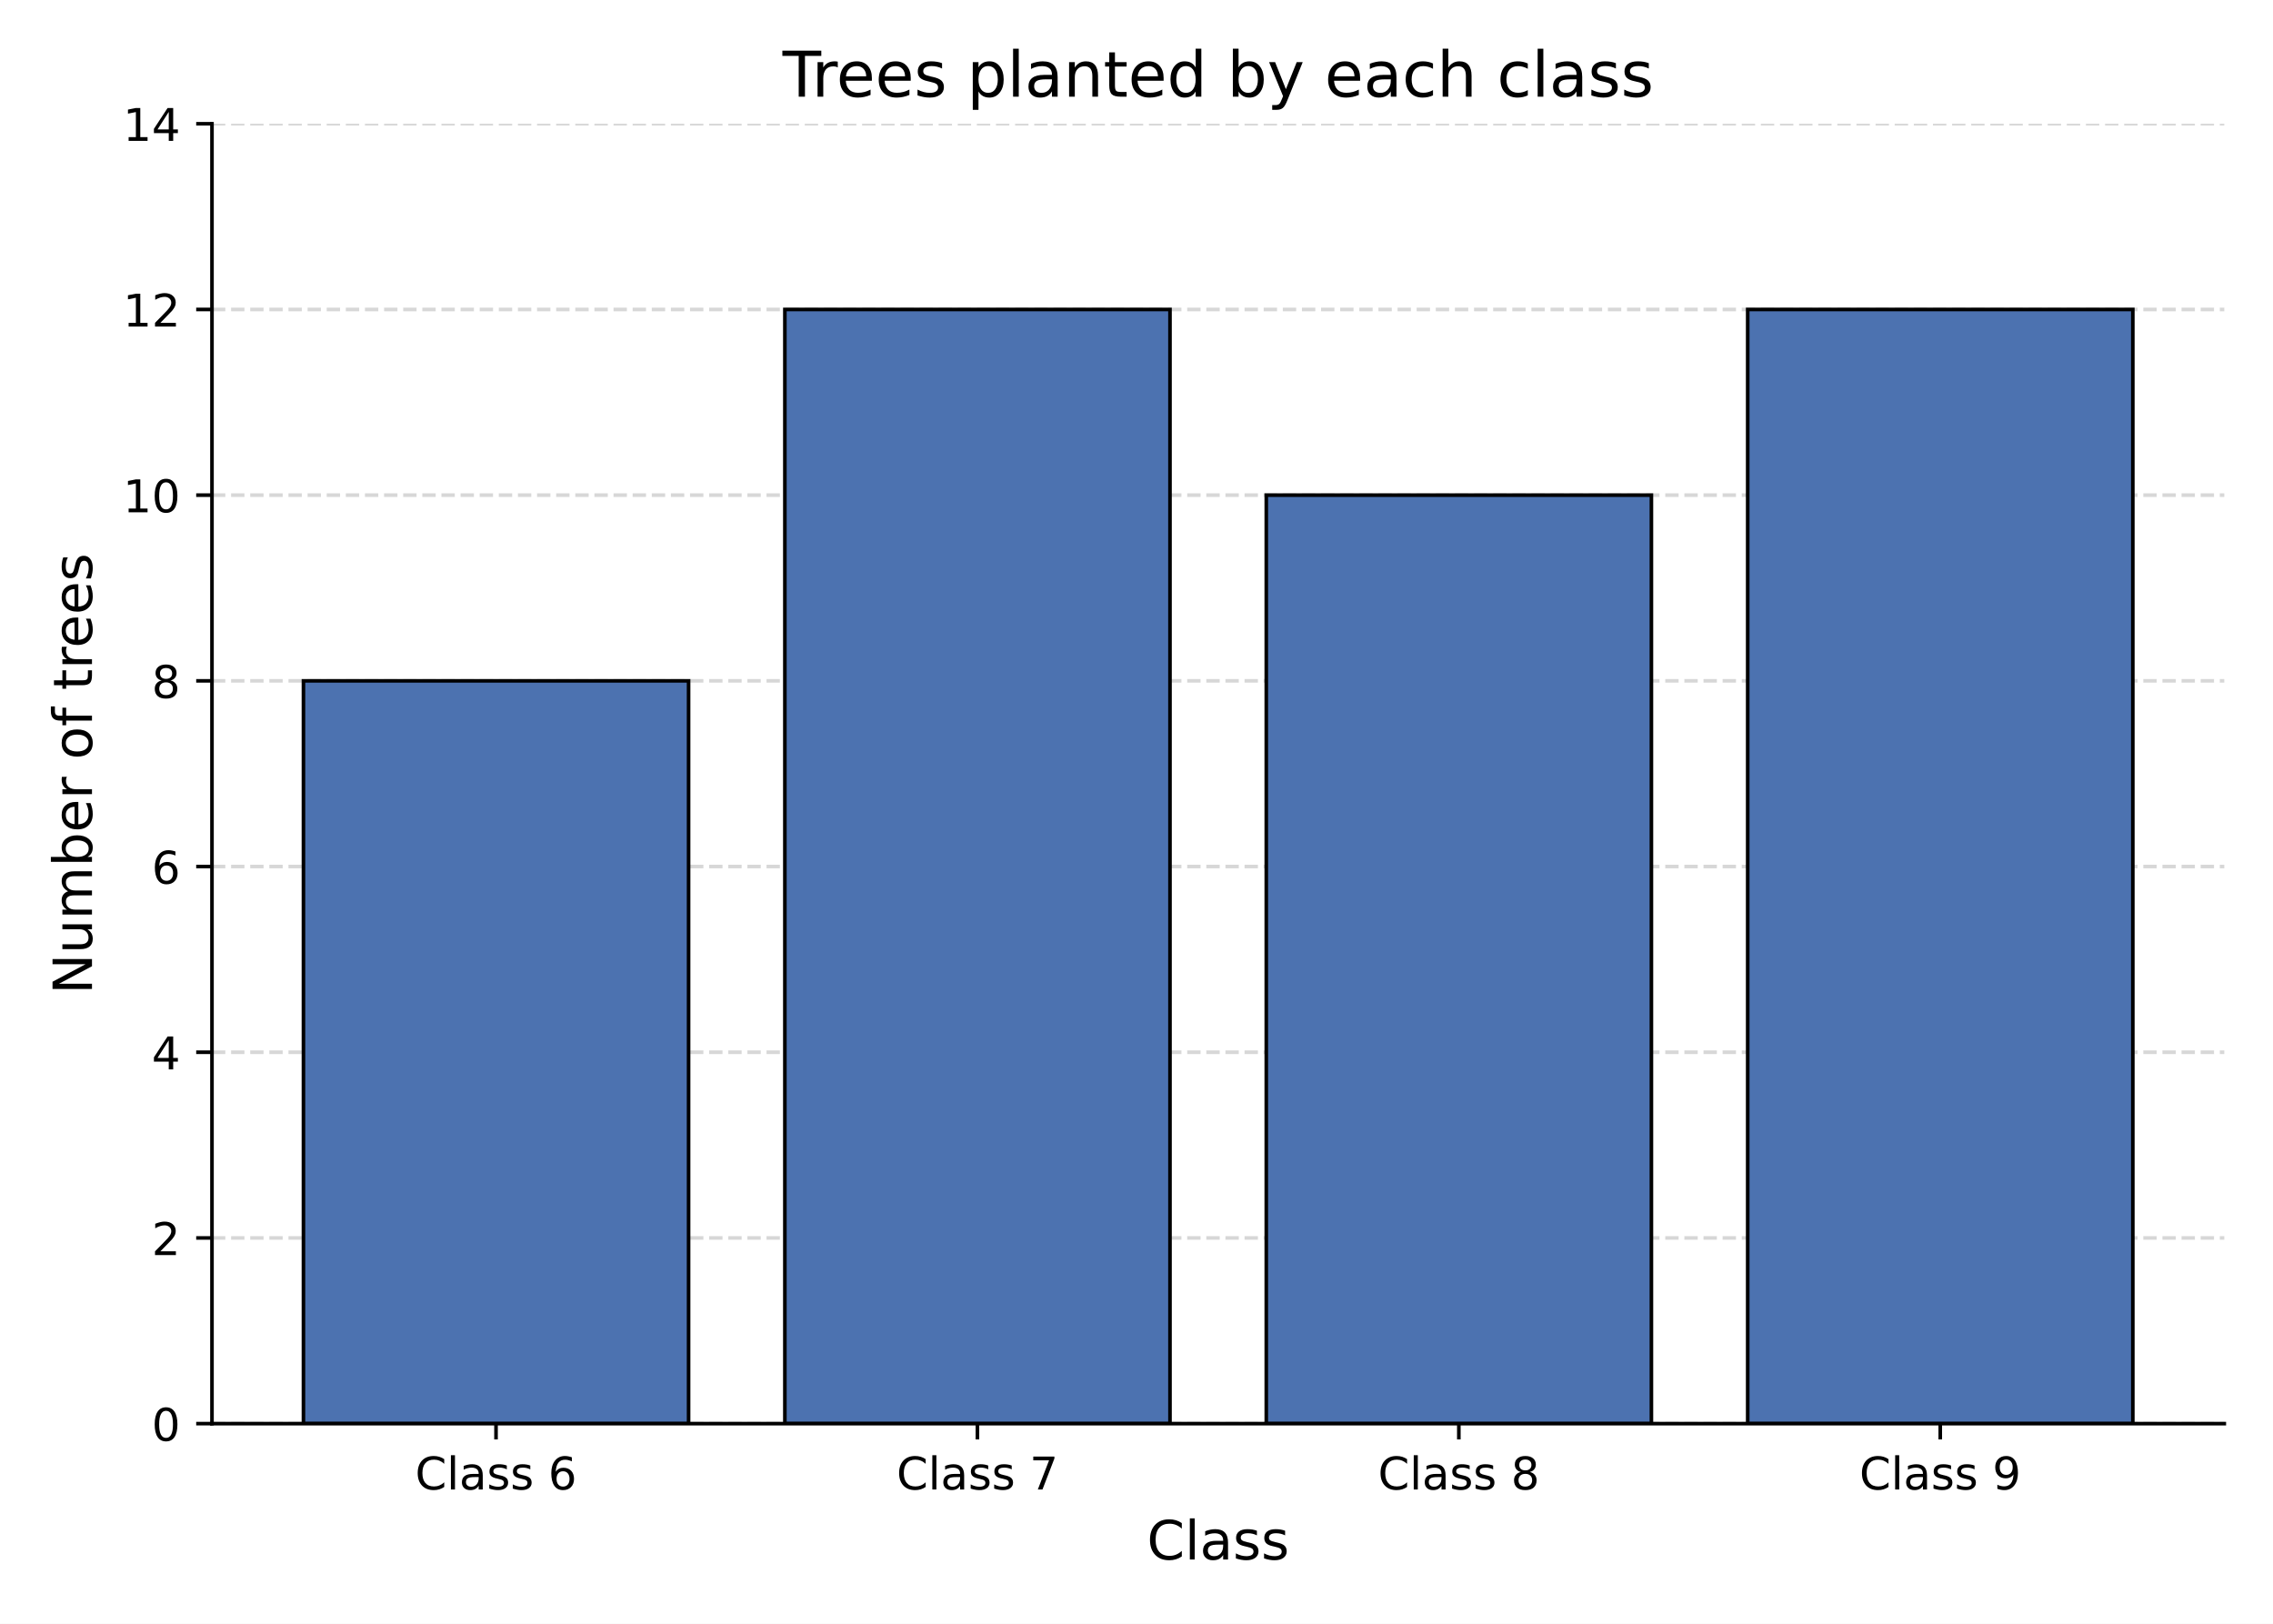
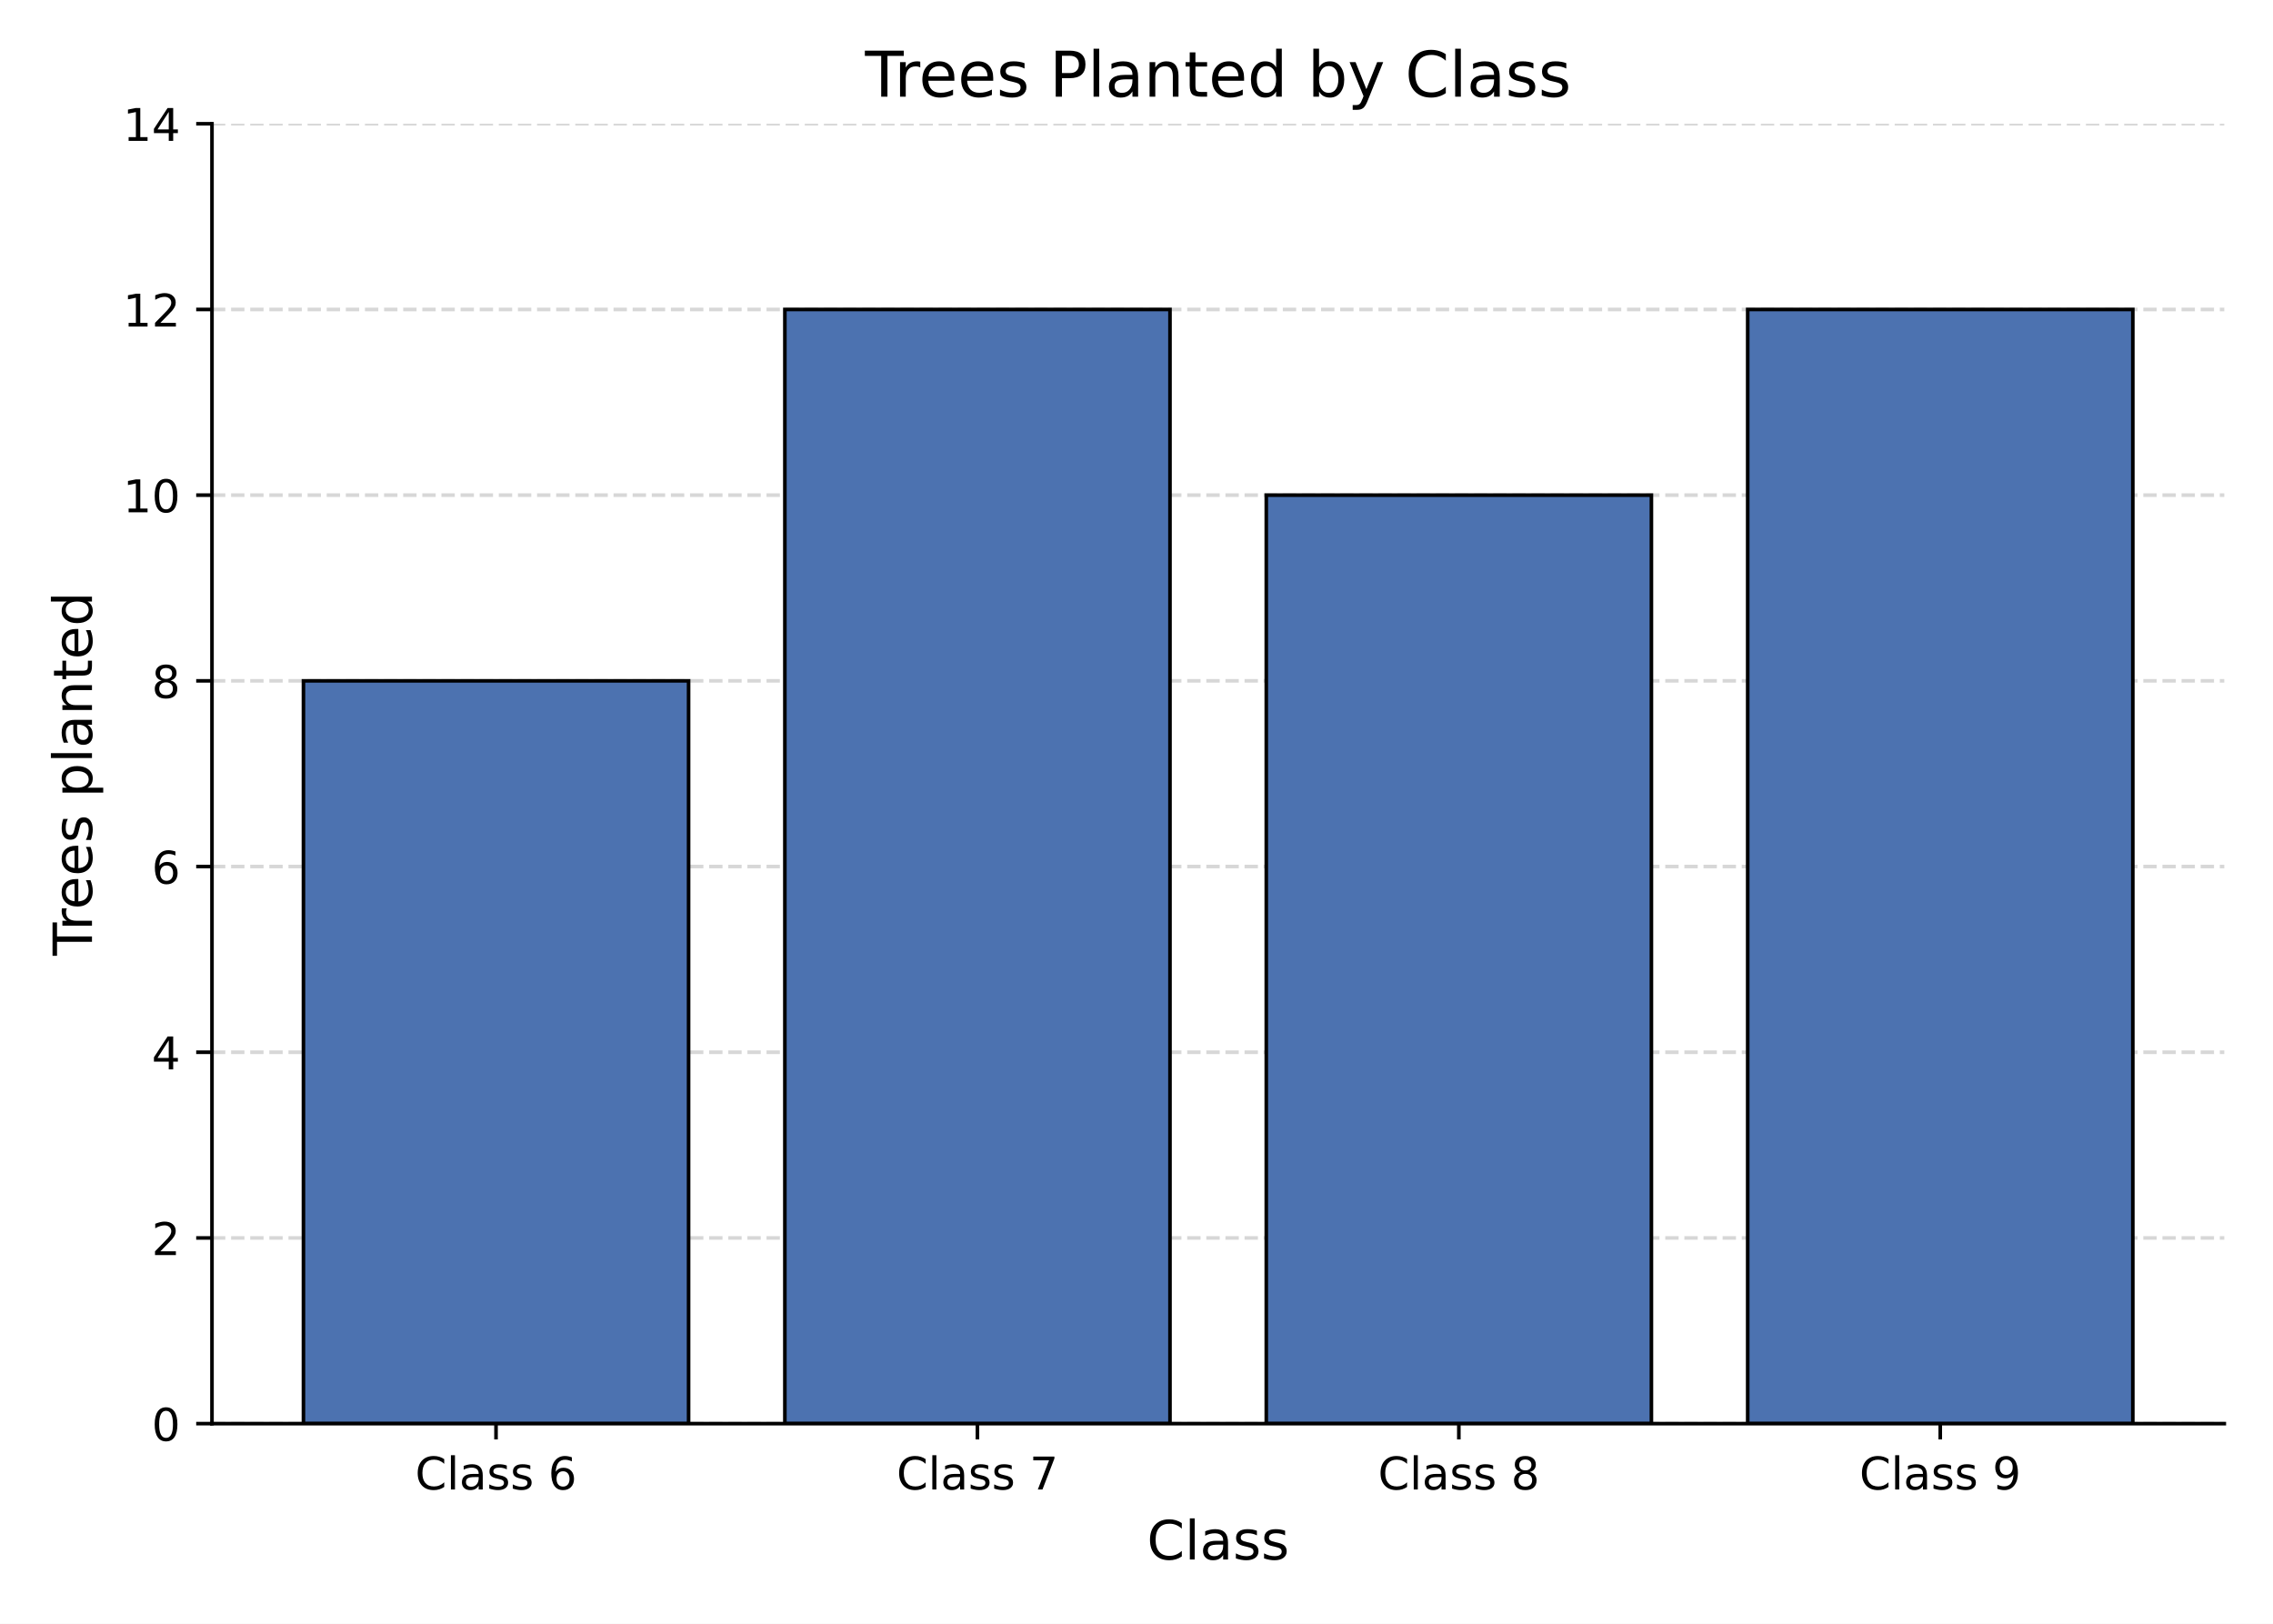
<svg xmlns="http://www.w3.org/2000/svg" xmlns:xlink="http://www.w3.org/1999/xlink" width="504pt" height="360pt" viewBox="0 0 504 360" version="1.1">
  <defs>
    <style type="text/css">*{stroke-linejoin: round; stroke-linecap: butt}</style>
  </defs>
  <g id="figure_1">
    <g id="patch_1">
      <path d="M 0 360  L 504 360  L 504 0  L 0 0  z " style="fill: #ffffff" />
    </g>
    <g id="axes_1">
      <g id="patch_2">
        <path d="M 47.003 315.635  L 493.2 315.635  L 493.2 27.437  L 47.003 27.437  z " style="fill: #ffffff" />
      </g>
      <g id="matplotlib.axis_1">
        <g id="xtick_1">
          <g id="line2d_1">
            <defs>
-               <path id="m5337c4bc76" d="M 0 0  L 0 3.5  " style="stroke: #000000; stroke-width: 0.8" />
+               <path id="md9a96166ef" d="M 0 0  L 0 3.5  " style="stroke: #000000; stroke-width: 0.8" />
            </defs>
            <g>
-               <use xlink:href="#m5337c4bc76" x="109.983" y="315.635" style="stroke: #000000; stroke-width: 0.8" />
+               <use xlink:href="#md9a96166ef" x="109.983" y="315.635" style="stroke: #000000; stroke-width: 0.8" />
            </g>
          </g>
          <g id="text_1">
            <g transform="translate(92.05858 330.2333) scale(0.1 -0.1)">
              <defs>
                <path id="DejaVuSans-26" d="M 4122 4306  L 4122 3641  Q 3803 3938 3442 4084  Q 3081 4231 2675 4231  Q 1875 4231 1450 3742  Q 1025 3253 1025 2328  Q 1025 1406 1450 917  Q 1875 428 2675 428  Q 3081 428 3442 575  Q 3803 722 4122 1019  L 4122 359  Q 3791 134 3420 21  Q 3050 -91 2638 -91  Q 1578 -91 968 557  Q 359 1206 359 2328  Q 359 3453 968 4101  Q 1578 4750 2638 4750  Q 3056 4750 3426 4639  Q 3797 4528 4122 4306  z " transform="scale(0.015625)" />
                <path id="DejaVuSans-4f" d="M 603 4863  L 1178 4863  L 1178 0  L 603 0  L 603 4863  z " transform="scale(0.015625)" />
                <path id="DejaVuSans-44" d="M 2194 1759  Q 1497 1759 1228 1600  Q 959 1441 959 1056  Q 959 750 1161 570  Q 1363 391 1709 391  Q 2188 391 2477 730  Q 2766 1069 2766 1631  L 2766 1759  L 2194 1759  z M 3341 1997  L 3341 0  L 2766 0  L 2766 531  Q 2569 213 2275 61  Q 1981 -91 1556 -91  Q 1019 -91 701 211  Q 384 513 384 1019  Q 384 1609 779 1909  Q 1175 2209 1959 2209  L 2766 2209  L 2766 2266  Q 2766 2663 2505 2880  Q 2244 3097 1772 3097  Q 1472 3097 1187 3025  Q 903 2953 641 2809  L 641 3341  Q 956 3463 1253 3523  Q 1550 3584 1831 3584  Q 2591 3584 2966 3190  Q 3341 2797 3341 1997  z " transform="scale(0.015625)" />
                <path id="DejaVuSans-56" d="M 2834 3397  L 2834 2853  Q 2591 2978 2328 3040  Q 2066 3103 1784 3103  Q 1356 3103 1142 2972  Q 928 2841 928 2578  Q 928 2378 1081 2264  Q 1234 2150 1697 2047  L 1894 2003  Q 2506 1872 2764 1633  Q 3022 1394 3022 966  Q 3022 478 2636 193  Q 2250 -91 1575 -91  Q 1294 -91 989 -36  Q 684 19 347 128  L 347 722  Q 666 556 975 473  Q 1284 391 1588 391  Q 1994 391 2212 530  Q 2431 669 2431 922  Q 2431 1156 2273 1281  Q 2116 1406 1581 1522  L 1381 1569  Q 847 1681 609 1914  Q 372 2147 372 2553  Q 372 3047 722 3315  Q 1072 3584 1716 3584  Q 2034 3584 2315 3537  Q 2597 3491 2834 3397  z " transform="scale(0.015625)" />
                <path id="DejaVuSans-3" transform="scale(0.015625)" />
                <path id="DejaVuSans-19" d="M 2113 2584  Q 1688 2584 1439 2293  Q 1191 2003 1191 1497  Q 1191 994 1439 701  Q 1688 409 2113 409  Q 2538 409 2786 701  Q 3034 994 3034 1497  Q 3034 2003 2786 2293  Q 2538 2584 2113 2584  z M 3366 4563  L 3366 3988  Q 3128 4100 2886 4159  Q 2644 4219 2406 4219  Q 1781 4219 1451 3797  Q 1122 3375 1075 2522  Q 1259 2794 1537 2939  Q 1816 3084 2150 3084  Q 2853 3084 3261 2657  Q 3669 2231 3669 1497  Q 3669 778 3244 343  Q 2819 -91 2113 -91  Q 1303 -91 875 529  Q 447 1150 447 2328  Q 447 3434 972 4092  Q 1497 4750 2381 4750  Q 2619 4750 2861 4703  Q 3103 4656 3366 4563  z " transform="scale(0.015625)" />
              </defs>
              <use xlink:href="#DejaVuSans-26" />
              <use xlink:href="#DejaVuSans-4f" transform="translate(69.82812 0)" />
              <use xlink:href="#DejaVuSans-44" transform="translate(97.60938 0)" />
              <use xlink:href="#DejaVuSans-56" transform="translate(158.8906 0)" />
              <use xlink:href="#DejaVuSans-56" transform="translate(210.9844 0)" />
              <use xlink:href="#DejaVuSans-3" transform="translate(263.0781 0)" />
              <use xlink:href="#DejaVuSans-19" transform="translate(294.8594 0)" />
            </g>
          </g>
        </g>
        <g id="xtick_2">
          <g id="line2d_2">
            <g>
-               <use xlink:href="#m5337c4bc76" x="216.729" y="315.635" style="stroke: #000000; stroke-width: 0.8" />
+               <use xlink:href="#md9a96166ef" x="216.729" y="315.635" style="stroke: #000000; stroke-width: 0.8" />
            </g>
          </g>
          <g id="text_2">
            <g transform="translate(198.8043 330.2333) scale(0.1 -0.1)">
              <defs>
                <path id="DejaVuSans-1a" d="M 525 4666  L 3525 4666  L 3525 4397  L 1831 0  L 1172 0  L 2766 4134  L 525 4134  L 525 4666  z " transform="scale(0.015625)" />
              </defs>
              <use xlink:href="#DejaVuSans-26" />
              <use xlink:href="#DejaVuSans-4f" transform="translate(69.82812 0)" />
              <use xlink:href="#DejaVuSans-44" transform="translate(97.60938 0)" />
              <use xlink:href="#DejaVuSans-56" transform="translate(158.8906 0)" />
              <use xlink:href="#DejaVuSans-56" transform="translate(210.9844 0)" />
              <use xlink:href="#DejaVuSans-3" transform="translate(263.0781 0)" />
              <use xlink:href="#DejaVuSans-1a" transform="translate(294.8594 0)" />
            </g>
          </g>
        </g>
        <g id="xtick_3">
          <g id="line2d_3">
            <g>
-               <use xlink:href="#m5337c4bc76" x="323.474" y="315.635" style="stroke: #000000; stroke-width: 0.8" />
+               <use xlink:href="#md9a96166ef" x="323.474" y="315.635" style="stroke: #000000; stroke-width: 0.8" />
            </g>
          </g>
          <g id="text_3">
            <g transform="translate(305.5501 330.2333) scale(0.1 -0.1)">
              <defs>
                <path id="DejaVuSans-1b" d="M 2034 2216  Q 1584 2216 1326 1975  Q 1069 1734 1069 1313  Q 1069 891 1326 650  Q 1584 409 2034 409  Q 2484 409 2743 651  Q 3003 894 3003 1313  Q 3003 1734 2745 1975  Q 2488 2216 2034 2216  z M 1403 2484  Q 997 2584 770 2862  Q 544 3141 544 3541  Q 544 4100 942 4425  Q 1341 4750 2034 4750  Q 2731 4750 3128 4425  Q 3525 4100 3525 3541  Q 3525 3141 3298 2862  Q 3072 2584 2669 2484  Q 3125 2378 3379 2068  Q 3634 1759 3634 1313  Q 3634 634 3220 271  Q 2806 -91 2034 -91  Q 1263 -91 848 271  Q 434 634 434 1313  Q 434 1759 690 2068  Q 947 2378 1403 2484  z M 1172 3481  Q 1172 3119 1398 2916  Q 1625 2713 2034 2713  Q 2441 2713 2670 2916  Q 2900 3119 2900 3481  Q 2900 3844 2670 4047  Q 2441 4250 2034 4250  Q 1625 4250 1398 4047  Q 1172 3844 1172 3481  z " transform="scale(0.015625)" />
              </defs>
              <use xlink:href="#DejaVuSans-26" />
              <use xlink:href="#DejaVuSans-4f" transform="translate(69.82812 0)" />
              <use xlink:href="#DejaVuSans-44" transform="translate(97.60938 0)" />
              <use xlink:href="#DejaVuSans-56" transform="translate(158.8906 0)" />
              <use xlink:href="#DejaVuSans-56" transform="translate(210.9844 0)" />
              <use xlink:href="#DejaVuSans-3" transform="translate(263.0781 0)" />
              <use xlink:href="#DejaVuSans-1b" transform="translate(294.8594 0)" />
            </g>
          </g>
        </g>
        <g id="xtick_4">
          <g id="line2d_4">
            <g>
-               <use xlink:href="#m5337c4bc76" x="430.22" y="315.635" style="stroke: #000000; stroke-width: 0.8" />
+               <use xlink:href="#md9a96166ef" x="430.22" y="315.635" style="stroke: #000000; stroke-width: 0.8" />
            </g>
          </g>
          <g id="text_4">
            <g transform="translate(412.2958 330.2333) scale(0.1 -0.1)">
              <defs>
                <path id="DejaVuSans-1c" d="M 703 97  L 703 672  Q 941 559 1184 500  Q 1428 441 1663 441  Q 2288 441 2617 861  Q 2947 1281 2994 2138  Q 2813 1869 2534 1725  Q 2256 1581 1919 1581  Q 1219 1581 811 2004  Q 403 2428 403 3163  Q 403 3881 828 4315  Q 1253 4750 1959 4750  Q 2769 4750 3195 4129  Q 3622 3509 3622 2328  Q 3622 1225 3098 567  Q 2575 -91 1691 -91  Q 1453 -91 1209 -44  Q 966 3 703 97  z M 1959 2075  Q 2384 2075 2632 2365  Q 2881 2656 2881 3163  Q 2881 3666 2632 3958  Q 2384 4250 1959 4250  Q 1534 4250 1286 3958  Q 1038 3666 1038 3163  Q 1038 2656 1286 2365  Q 1534 2075 1959 2075  z " transform="scale(0.015625)" />
              </defs>
              <use xlink:href="#DejaVuSans-26" />
              <use xlink:href="#DejaVuSans-4f" transform="translate(69.82812 0)" />
              <use xlink:href="#DejaVuSans-44" transform="translate(97.60938 0)" />
              <use xlink:href="#DejaVuSans-56" transform="translate(158.8906 0)" />
              <use xlink:href="#DejaVuSans-56" transform="translate(210.9844 0)" />
              <use xlink:href="#DejaVuSans-3" transform="translate(263.0781 0)" />
              <use xlink:href="#DejaVuSans-1c" transform="translate(294.8594 0)" />
            </g>
          </g>
        </g>
        <g id="text_5">
          <g transform="translate(254.3167 345.7538) scale(0.12 -0.12)">
            <use xlink:href="#DejaVuSans-26" />
            <use xlink:href="#DejaVuSans-4f" transform="translate(69.82812 0)" />
            <use xlink:href="#DejaVuSans-44" transform="translate(97.60938 0)" />
            <use xlink:href="#DejaVuSans-56" transform="translate(158.8906 0)" />
            <use xlink:href="#DejaVuSans-56" transform="translate(210.9844 0)" />
          </g>
        </g>
      </g>
      <g id="matplotlib.axis_2">
        <g id="ytick_1">
          <g id="line2d_5">
-             <path d="M 47.003 315.635  L 493.2 315.635  " clip-path="url(#p185f2e7712)" style="fill: none; stroke-dasharray: 2.96,1.28; stroke-dashoffset: 0; stroke: #b0b0b0; stroke-opacity: 0.5; stroke-width: 0.8" />
+             <path d="M 47.003 315.635  L 493.2 315.635  " clip-path="url(#pb193b9ceb3)" style="fill: none; stroke-dasharray: 2.96,1.28; stroke-dashoffset: 0; stroke: #b0b0b0; stroke-opacity: 0.5; stroke-width: 0.8" />
          </g>
          <g id="line2d_6">
            <defs>
-               <path id="m32090301f7" d="M 0 0  L -3.5 0  " style="stroke: #000000; stroke-width: 0.8" />
+               <path id="m6af9af7426" d="M 0 0  L -3.5 0  " style="stroke: #000000; stroke-width: 0.8" />
            </defs>
            <g>
-               <use xlink:href="#m32090301f7" x="47.003" y="315.635" style="stroke: #000000; stroke-width: 0.8" />
+               <use xlink:href="#m6af9af7426" x="47.003" y="315.635" style="stroke: #000000; stroke-width: 0.8" />
            </g>
          </g>
          <g id="text_6">
            <g transform="translate(33.64031 319.4337) scale(0.1 -0.1)">
              <defs>
                <path id="DejaVuSans-13" d="M 2034 4250  Q 1547 4250 1301 3770  Q 1056 3291 1056 2328  Q 1056 1369 1301 889  Q 1547 409 2034 409  Q 2525 409 2770 889  Q 3016 1369 3016 2328  Q 3016 3291 2770 3770  Q 2525 4250 2034 4250  z M 2034 4750  Q 2819 4750 3233 4129  Q 3647 3509 3647 2328  Q 3647 1150 3233 529  Q 2819 -91 2034 -91  Q 1250 -91 836 529  Q 422 1150 422 2328  Q 422 3509 836 4129  Q 1250 4750 2034 4750  z " transform="scale(0.015625)" />
              </defs>
              <use xlink:href="#DejaVuSans-13" />
            </g>
          </g>
        </g>
        <g id="ytick_2">
          <g id="line2d_7">
-             <path d="M 47.003 274.464  L 493.2 274.464  " clip-path="url(#p185f2e7712)" style="fill: none; stroke-dasharray: 2.96,1.28; stroke-dashoffset: 0; stroke: #b0b0b0; stroke-opacity: 0.5; stroke-width: 0.8" />
+             <path d="M 47.003 274.464  L 493.2 274.464  " clip-path="url(#pb193b9ceb3)" style="fill: none; stroke-dasharray: 2.96,1.28; stroke-dashoffset: 0; stroke: #b0b0b0; stroke-opacity: 0.5; stroke-width: 0.8" />
          </g>
          <g id="line2d_8">
            <g>
-               <use xlink:href="#m32090301f7" x="47.003" y="274.464" style="stroke: #000000; stroke-width: 0.8" />
+               <use xlink:href="#m6af9af7426" x="47.003" y="274.464" style="stroke: #000000; stroke-width: 0.8" />
            </g>
          </g>
          <g id="text_7">
            <g transform="translate(33.64031 278.2625) scale(0.1 -0.1)">
              <defs>
                <path id="DejaVuSans-15" d="M 1228 531  L 3431 531  L 3431 0  L 469 0  L 469 531  Q 828 903 1448 1529  Q 2069 2156 2228 2338  Q 2531 2678 2651 2914  Q 2772 3150 2772 3378  Q 2772 3750 2511 3984  Q 2250 4219 1831 4219  Q 1534 4219 1204 4116  Q 875 4013 500 3803  L 500 4441  Q 881 4594 1212 4672  Q 1544 4750 1819 4750  Q 2544 4750 2975 4387  Q 3406 4025 3406 3419  Q 3406 3131 3298 2873  Q 3191 2616 2906 2266  Q 2828 2175 2409 1742  Q 1991 1309 1228 531  z " transform="scale(0.015625)" />
              </defs>
              <use xlink:href="#DejaVuSans-15" />
            </g>
          </g>
        </g>
        <g id="ytick_3">
          <g id="line2d_9">
-             <path d="M 47.003 233.293  L 493.2 233.293  " clip-path="url(#p185f2e7712)" style="fill: none; stroke-dasharray: 2.96,1.28; stroke-dashoffset: 0; stroke: #b0b0b0; stroke-opacity: 0.5; stroke-width: 0.8" />
+             <path d="M 47.003 233.293  L 493.2 233.293  " clip-path="url(#pb193b9ceb3)" style="fill: none; stroke-dasharray: 2.96,1.28; stroke-dashoffset: 0; stroke: #b0b0b0; stroke-opacity: 0.5; stroke-width: 0.8" />
          </g>
          <g id="line2d_10">
            <g>
-               <use xlink:href="#m32090301f7" x="47.003" y="233.293" style="stroke: #000000; stroke-width: 0.8" />
+               <use xlink:href="#m6af9af7426" x="47.003" y="233.293" style="stroke: #000000; stroke-width: 0.8" />
            </g>
          </g>
          <g id="text_8">
            <g transform="translate(33.64031 237.0914) scale(0.1 -0.1)">
              <defs>
                <path id="DejaVuSans-17" d="M 2419 4116  L 825 1625  L 2419 1625  L 2419 4116  z M 2253 4666  L 3047 4666  L 3047 1625  L 3713 1625  L 3713 1100  L 3047 1100  L 3047 0  L 2419 0  L 2419 1100  L 313 1100  L 313 1709  L 2253 4666  z " transform="scale(0.015625)" />
              </defs>
              <use xlink:href="#DejaVuSans-17" />
            </g>
          </g>
        </g>
        <g id="ytick_4">
          <g id="line2d_11">
-             <path d="M 47.003 192.121  L 493.2 192.121  " clip-path="url(#p185f2e7712)" style="fill: none; stroke-dasharray: 2.96,1.28; stroke-dashoffset: 0; stroke: #b0b0b0; stroke-opacity: 0.5; stroke-width: 0.8" />
+             <path d="M 47.003 192.121  L 493.2 192.121  " clip-path="url(#pb193b9ceb3)" style="fill: none; stroke-dasharray: 2.96,1.28; stroke-dashoffset: 0; stroke: #b0b0b0; stroke-opacity: 0.5; stroke-width: 0.8" />
          </g>
          <g id="line2d_12">
            <g>
-               <use xlink:href="#m32090301f7" x="47.003" y="192.121" style="stroke: #000000; stroke-width: 0.8" />
+               <use xlink:href="#m6af9af7426" x="47.003" y="192.121" style="stroke: #000000; stroke-width: 0.8" />
            </g>
          </g>
          <g id="text_9">
            <g transform="translate(33.64031 195.9202) scale(0.1 -0.1)">
              <use xlink:href="#DejaVuSans-19" />
            </g>
          </g>
        </g>
        <g id="ytick_5">
          <g id="line2d_13">
-             <path d="M 47.003 150.95  L 493.2 150.95  " clip-path="url(#p185f2e7712)" style="fill: none; stroke-dasharray: 2.96,1.28; stroke-dashoffset: 0; stroke: #b0b0b0; stroke-opacity: 0.5; stroke-width: 0.8" />
+             <path d="M 47.003 150.95  L 493.2 150.95  " clip-path="url(#pb193b9ceb3)" style="fill: none; stroke-dasharray: 2.96,1.28; stroke-dashoffset: 0; stroke: #b0b0b0; stroke-opacity: 0.5; stroke-width: 0.8" />
          </g>
          <g id="line2d_14">
            <g>
-               <use xlink:href="#m32090301f7" x="47.003" y="150.95" style="stroke: #000000; stroke-width: 0.8" />
+               <use xlink:href="#m6af9af7426" x="47.003" y="150.95" style="stroke: #000000; stroke-width: 0.8" />
            </g>
          </g>
          <g id="text_10">
            <g transform="translate(33.64031 154.749) scale(0.1 -0.1)">
              <use xlink:href="#DejaVuSans-1b" />
            </g>
          </g>
        </g>
        <g id="ytick_6">
          <g id="line2d_15">
-             <path d="M 47.003 109.779  L 493.2 109.779  " clip-path="url(#p185f2e7712)" style="fill: none; stroke-dasharray: 2.96,1.28; stroke-dashoffset: 0; stroke: #b0b0b0; stroke-opacity: 0.5; stroke-width: 0.8" />
+             <path d="M 47.003 109.779  L 493.2 109.779  " clip-path="url(#pb193b9ceb3)" style="fill: none; stroke-dasharray: 2.96,1.28; stroke-dashoffset: 0; stroke: #b0b0b0; stroke-opacity: 0.5; stroke-width: 0.8" />
          </g>
          <g id="line2d_16">
            <g>
-               <use xlink:href="#m32090301f7" x="47.003" y="109.779" style="stroke: #000000; stroke-width: 0.8" />
+               <use xlink:href="#m6af9af7426" x="47.003" y="109.779" style="stroke: #000000; stroke-width: 0.8" />
            </g>
          </g>
          <g id="text_11">
            <g transform="translate(27.27781 113.5779) scale(0.1 -0.1)">
              <defs>
                <path id="DejaVuSans-14" d="M 794 531  L 1825 531  L 1825 4091  L 703 3866  L 703 4441  L 1819 4666  L 2450 4666  L 2450 531  L 3481 531  L 3481 0  L 794 0  L 794 531  z " transform="scale(0.015625)" />
              </defs>
              <use xlink:href="#DejaVuSans-14" />
              <use xlink:href="#DejaVuSans-13" transform="translate(63.625 0)" />
            </g>
          </g>
        </g>
        <g id="ytick_7">
          <g id="line2d_17">
-             <path d="M 47.003 68.608  L 493.2 68.608  " clip-path="url(#p185f2e7712)" style="fill: none; stroke-dasharray: 2.96,1.28; stroke-dashoffset: 0; stroke: #b0b0b0; stroke-opacity: 0.5; stroke-width: 0.8" />
+             <path d="M 47.003 68.608  L 493.2 68.608  " clip-path="url(#pb193b9ceb3)" style="fill: none; stroke-dasharray: 2.96,1.28; stroke-dashoffset: 0; stroke: #b0b0b0; stroke-opacity: 0.5; stroke-width: 0.8" />
          </g>
          <g id="line2d_18">
            <g>
-               <use xlink:href="#m32090301f7" x="47.003" y="68.608" style="stroke: #000000; stroke-width: 0.8" />
+               <use xlink:href="#m6af9af7426" x="47.003" y="68.608" style="stroke: #000000; stroke-width: 0.8" />
            </g>
          </g>
          <g id="text_12">
            <g transform="translate(27.27781 72.40671) scale(0.1 -0.1)">
              <use xlink:href="#DejaVuSans-14" />
              <use xlink:href="#DejaVuSans-15" transform="translate(63.625 0)" />
            </g>
          </g>
        </g>
        <g id="ytick_8">
          <g id="line2d_19">
-             <path d="M 47.003 27.437  L 493.2 27.437  " clip-path="url(#p185f2e7712)" style="fill: none; stroke-dasharray: 2.96,1.28; stroke-dashoffset: 0; stroke: #b0b0b0; stroke-opacity: 0.5; stroke-width: 0.8" />
+             <path d="M 47.003 27.437  L 493.2 27.437  " clip-path="url(#pb193b9ceb3)" style="fill: none; stroke-dasharray: 2.96,1.28; stroke-dashoffset: 0; stroke: #b0b0b0; stroke-opacity: 0.5; stroke-width: 0.8" />
          </g>
          <g id="line2d_20">
            <g>
-               <use xlink:href="#m32090301f7" x="47.003" y="27.437" style="stroke: #000000; stroke-width: 0.8" />
+               <use xlink:href="#m6af9af7426" x="47.003" y="27.437" style="stroke: #000000; stroke-width: 0.8" />
            </g>
          </g>
          <g id="text_13">
            <g transform="translate(27.27781 31.23555) scale(0.1 -0.1)">
              <use xlink:href="#DejaVuSans-14" />
              <use xlink:href="#DejaVuSans-17" transform="translate(63.625 0)" />
            </g>
          </g>
        </g>
        <g id="text_14">
-           <g transform="translate(20.395 220.432) rotate(-90) scale(0.12 -0.12)">
+           <g transform="translate(20.395 211.8773) rotate(-90) scale(0.12 -0.12)">
            <defs>
-               <path id="DejaVuSans-31" d="M 628 4666  L 1478 4666  L 3547 763  L 3547 4666  L 4159 4666  L 4159 0  L 3309 0  L 1241 3903  L 1241 0  L 628 0  L 628 4666  z " transform="scale(0.015625)" />
-               <path id="DejaVuSans-58" d="M 544 1381  L 544 3500  L 1119 3500  L 1119 1403  Q 1119 906 1312 657  Q 1506 409 1894 409  Q 2359 409 2629 706  Q 2900 1003 2900 1516  L 2900 3500  L 3475 3500  L 3475 0  L 2900 0  L 2900 538  Q 2691 219 2414 64  Q 2138 -91 1772 -91  Q 1169 -91 856 284  Q 544 659 544 1381  z M 1991 3584  L 1991 3584  z " transform="scale(0.015625)" />
-               <path id="DejaVuSans-50" d="M 3328 2828  Q 3544 3216 3844 3400  Q 4144 3584 4550 3584  Q 5097 3584 5394 3201  Q 5691 2819 5691 2113  L 5691 0  L 5113 0  L 5113 2094  Q 5113 2597 4934 2840  Q 4756 3084 4391 3084  Q 3944 3084 3684 2787  Q 3425 2491 3425 1978  L 3425 0  L 2847 0  L 2847 2094  Q 2847 2600 2669 2842  Q 2491 3084 2119 3084  Q 1678 3084 1418 2786  Q 1159 2488 1159 1978  L 1159 0  L 581 0  L 581 3500  L 1159 3500  L 1159 2956  Q 1356 3278 1631 3431  Q 1906 3584 2284 3584  Q 2666 3584 2933 3390  Q 3200 3197 3328 2828  z " transform="scale(0.015625)" />
-               <path id="DejaVuSans-45" d="M 3116 1747  Q 3116 2381 2855 2742  Q 2594 3103 2138 3103  Q 1681 3103 1420 2742  Q 1159 2381 1159 1747  Q 1159 1113 1420 752  Q 1681 391 2138 391  Q 2594 391 2855 752  Q 3116 1113 3116 1747  z M 1159 2969  Q 1341 3281 1617 3432  Q 1894 3584 2278 3584  Q 2916 3584 3314 3078  Q 3713 2572 3713 1747  Q 3713 922 3314 415  Q 2916 -91 2278 -91  Q 1894 -91 1617 61  Q 1341 213 1159 525  L 1159 0  L 581 0  L 581 4863  L 1159 4863  L 1159 2969  z " transform="scale(0.015625)" />
+               <path id="DejaVuSans-37" d="M -19 4666  L 3928 4666  L 3928 4134  L 2272 4134  L 2272 0  L 1638 0  L 1638 4134  L -19 4134  L -19 4666  z " transform="scale(0.015625)" />
+               <path id="DejaVuSans-55" d="M 2631 2963  Q 2534 3019 2420 3045  Q 2306 3072 2169 3072  Q 1681 3072 1420 2755  Q 1159 2438 1159 1844  L 1159 0  L 581 0  L 581 3500  L 1159 3500  L 1159 2956  Q 1341 3275 1631 3429  Q 1922 3584 2338 3584  Q 2397 3584 2469 3576  Q 2541 3569 2628 3553  L 2631 2963  z " transform="scale(0.015625)" />
              <path id="DejaVuSans-48" d="M 3597 1894  L 3597 1613  L 953 1613  Q 991 1019 1311 708  Q 1631 397 2203 397  Q 2534 397 2845 478  Q 3156 559 3463 722  L 3463 178  Q 3153 47 2828 -22  Q 2503 -91 2169 -91  Q 1331 -91 842 396  Q 353 884 353 1716  Q 353 2575 817 3079  Q 1281 3584 2069 3584  Q 2775 3584 3186 3129  Q 3597 2675 3597 1894  z M 3022 2063  Q 3016 2534 2758 2815  Q 2500 3097 2075 3097  Q 1594 3097 1305 2825  Q 1016 2553 972 2059  L 3022 2063  z " transform="scale(0.015625)" />
-               <path id="DejaVuSans-55" d="M 2631 2963  Q 2534 3019 2420 3045  Q 2306 3072 2169 3072  Q 1681 3072 1420 2755  Q 1159 2438 1159 1844  L 1159 0  L 581 0  L 581 3500  L 1159 3500  L 1159 2956  Q 1341 3275 1631 3429  Q 1922 3584 2338 3584  Q 2397 3584 2469 3576  Q 2541 3569 2628 3553  L 2631 2963  z " transform="scale(0.015625)" />
-               <path id="DejaVuSans-52" d="M 1959 3097  Q 1497 3097 1228 2736  Q 959 2375 959 1747  Q 959 1119 1226 758  Q 1494 397 1959 397  Q 2419 397 2687 759  Q 2956 1122 2956 1747  Q 2956 2369 2687 2733  Q 2419 3097 1959 3097  z M 1959 3584  Q 2709 3584 3137 3096  Q 3566 2609 3566 1747  Q 3566 888 3137 398  Q 2709 -91 1959 -91  Q 1206 -91 779 398  Q 353 888 353 1747  Q 353 2609 779 3096  Q 1206 3584 1959 3584  z " transform="scale(0.015625)" />
-               <path id="DejaVuSans-49" d="M 2375 4863  L 2375 4384  L 1825 4384  Q 1516 4384 1395 4259  Q 1275 4134 1275 3809  L 1275 3500  L 2222 3500  L 2222 3053  L 1275 3053  L 1275 0  L 697 0  L 697 3053  L 147 3053  L 147 3500  L 697 3500  L 697 3744  Q 697 4328 969 4595  Q 1241 4863 1831 4863  L 2375 4863  z " transform="scale(0.015625)" />
+               <path id="DejaVuSans-53" d="M 1159 525  L 1159 -1331  L 581 -1331  L 581 3500  L 1159 3500  L 1159 2969  Q 1341 3281 1617 3432  Q 1894 3584 2278 3584  Q 2916 3584 3314 3078  Q 3713 2572 3713 1747  Q 3713 922 3314 415  Q 2916 -91 2278 -91  Q 1894 -91 1617 61  Q 1341 213 1159 525  z M 3116 1747  Q 3116 2381 2855 2742  Q 2594 3103 2138 3103  Q 1681 3103 1420 2742  Q 1159 2381 1159 1747  Q 1159 1113 1420 752  Q 1681 391 2138 391  Q 2594 391 2855 752  Q 3116 1113 3116 1747  z " transform="scale(0.015625)" />
+               <path id="DejaVuSans-51" d="M 3513 2113  L 3513 0  L 2938 0  L 2938 2094  Q 2938 2591 2744 2837  Q 2550 3084 2163 3084  Q 1697 3084 1428 2787  Q 1159 2491 1159 1978  L 1159 0  L 581 0  L 581 3500  L 1159 3500  L 1159 2956  Q 1366 3272 1645 3428  Q 1925 3584 2291 3584  Q 2894 3584 3203 3211  Q 3513 2838 3513 2113  z " transform="scale(0.015625)" />
              <path id="DejaVuSans-57" d="M 1172 4494  L 1172 3500  L 2356 3500  L 2356 3053  L 1172 3053  L 1172 1153  Q 1172 725 1289 603  Q 1406 481 1766 481  L 2356 481  L 2356 0  L 1766 0  Q 1100 0 847 248  Q 594 497 594 1153  L 594 3053  L 172 3053  L 172 3500  L 594 3500  L 594 4494  L 1172 4494  z " transform="scale(0.015625)" />
+               <path id="DejaVuSans-47" d="M 2906 2969  L 2906 4863  L 3481 4863  L 3481 0  L 2906 0  L 2906 525  Q 2725 213 2448 61  Q 2172 -91 1784 -91  Q 1150 -91 751 415  Q 353 922 353 1747  Q 353 2572 751 3078  Q 1150 3584 1784 3584  Q 2172 3584 2448 3432  Q 2725 3281 2906 2969  z M 947 1747  Q 947 1113 1208 752  Q 1469 391 1925 391  Q 2381 391 2643 752  Q 2906 1113 2906 1747  Q 2906 2381 2643 2742  Q 2381 3103 1925 3103  Q 1469 3103 1208 2742  Q 947 2381 947 1747  z " transform="scale(0.015625)" />
            </defs>
-             <use xlink:href="#DejaVuSans-31" />
-             <use xlink:href="#DejaVuSans-58" transform="translate(74.8125 0)" />
-             <use xlink:href="#DejaVuSans-50" transform="translate(138.1875 0)" />
-             <use xlink:href="#DejaVuSans-45" transform="translate(235.5938 0)" />
-             <use xlink:href="#DejaVuSans-48" transform="translate(299.0781 0)" />
-             <use xlink:href="#DejaVuSans-55" transform="translate(360.6094 0)" />
-             <use xlink:href="#DejaVuSans-3" transform="translate(401.7188 0)" />
-             <use xlink:href="#DejaVuSans-52" transform="translate(433.5 0)" />
-             <use xlink:href="#DejaVuSans-49" transform="translate(494.6875 0)" />
-             <use xlink:href="#DejaVuSans-3" transform="translate(529.8906 0)" />
-             <use xlink:href="#DejaVuSans-57" transform="translate(561.6719 0)" />
-             <use xlink:href="#DejaVuSans-55" transform="translate(600.875 0)" />
-             <use xlink:href="#DejaVuSans-48" transform="translate(639.7812 0)" />
-             <use xlink:href="#DejaVuSans-48" transform="translate(701.3125 0)" />
-             <use xlink:href="#DejaVuSans-56" transform="translate(762.8438 0)" />
+             <use xlink:href="#DejaVuSans-37" />
+             <use xlink:href="#DejaVuSans-55" transform="translate(46.375 0)" />
+             <use xlink:href="#DejaVuSans-48" transform="translate(85.28125 0)" />
+             <use xlink:href="#DejaVuSans-48" transform="translate(146.8125 0)" />
+             <use xlink:href="#DejaVuSans-56" transform="translate(208.3438 0)" />
+             <use xlink:href="#DejaVuSans-3" transform="translate(260.4375 0)" />
+             <use xlink:href="#DejaVuSans-53" transform="translate(292.2188 0)" />
+             <use xlink:href="#DejaVuSans-4f" transform="translate(355.7031 0)" />
+             <use xlink:href="#DejaVuSans-44" transform="translate(383.4844 0)" />
+             <use xlink:href="#DejaVuSans-51" transform="translate(444.7656 0)" />
+             <use xlink:href="#DejaVuSans-57" transform="translate(508.1406 0)" />
+             <use xlink:href="#DejaVuSans-48" transform="translate(547.3438 0)" />
+             <use xlink:href="#DejaVuSans-47" transform="translate(608.875 0)" />
          </g>
        </g>
      </g>
      <g id="patch_3">
-         <path d="M 67.285 315.635  L 152.681 315.635  L 152.681 150.95  L 67.285 150.95  z " clip-path="url(#p185f2e7712)" style="fill: #4c72b0; stroke: #000000; stroke-width: 0.8; stroke-linejoin: miter" />
+         <path d="M 67.285 315.635  L 152.681 315.635  L 152.681 150.95  L 67.285 150.95  z " clip-path="url(#pb193b9ceb3)" style="fill: #4c72b0; stroke: #000000; stroke-width: 0.8; stroke-linejoin: miter" />
      </g>
      <g id="patch_4">
-         <path d="M 174.03 315.635  L 259.427 315.635  L 259.427 68.608  L 174.03 68.608  z " clip-path="url(#p185f2e7712)" style="fill: #4c72b0; stroke: #000000; stroke-width: 0.8; stroke-linejoin: miter" />
+         <path d="M 174.03 315.635  L 259.427 315.635  L 259.427 68.608  L 174.03 68.608  z " clip-path="url(#pb193b9ceb3)" style="fill: #4c72b0; stroke: #000000; stroke-width: 0.8; stroke-linejoin: miter" />
      </g>
      <g id="patch_5">
-         <path d="M 280.776 315.635  L 366.173 315.635  L 366.173 109.779  L 280.776 109.779  z " clip-path="url(#p185f2e7712)" style="fill: #4c72b0; stroke: #000000; stroke-width: 0.8; stroke-linejoin: miter" />
+         <path d="M 280.776 315.635  L 366.173 315.635  L 366.173 109.779  L 280.776 109.779  z " clip-path="url(#pb193b9ceb3)" style="fill: #4c72b0; stroke: #000000; stroke-width: 0.8; stroke-linejoin: miter" />
      </g>
      <g id="patch_6">
-         <path d="M 387.522 315.635  L 472.918 315.635  L 472.918 68.608  L 387.522 68.608  z " clip-path="url(#p185f2e7712)" style="fill: #4c72b0; stroke: #000000; stroke-width: 0.8; stroke-linejoin: miter" />
+         <path d="M 387.522 315.635  L 472.918 315.635  L 472.918 68.608  L 387.522 68.608  z " clip-path="url(#pb193b9ceb3)" style="fill: #4c72b0; stroke: #000000; stroke-width: 0.8; stroke-linejoin: miter" />
      </g>
      <g id="patch_7">
        <path d="M 47.003 315.635  L 47.003 27.437  " style="fill: none; stroke: #000000; stroke-width: 0.8; stroke-linejoin: miter; stroke-linecap: square" />
      </g>
      <g id="patch_8">
        <path d="M 47.003 315.635  L 493.2 315.635  " style="fill: none; stroke: #000000; stroke-width: 0.8; stroke-linejoin: miter; stroke-linecap: square" />
      </g>
      <g id="text_15">
-         <g transform="translate(173.5167 21.43672) scale(0.14 -0.14)">
+         <g transform="translate(191.8075 21.43672) scale(0.14 -0.14)">
          <defs>
-             <path id="DejaVuSans-37" d="M -19 4666  L 3928 4666  L 3928 4134  L 2272 4134  L 2272 0  L 1638 0  L 1638 4134  L -19 4134  L -19 4666  z " transform="scale(0.015625)" />
-             <path id="DejaVuSans-53" d="M 1159 525  L 1159 -1331  L 581 -1331  L 581 3500  L 1159 3500  L 1159 2969  Q 1341 3281 1617 3432  Q 1894 3584 2278 3584  Q 2916 3584 3314 3078  Q 3713 2572 3713 1747  Q 3713 922 3314 415  Q 2916 -91 2278 -91  Q 1894 -91 1617 61  Q 1341 213 1159 525  z M 3116 1747  Q 3116 2381 2855 2742  Q 2594 3103 2138 3103  Q 1681 3103 1420 2742  Q 1159 2381 1159 1747  Q 1159 1113 1420 752  Q 1681 391 2138 391  Q 2594 391 2855 752  Q 3116 1113 3116 1747  z " transform="scale(0.015625)" />
-             <path id="DejaVuSans-51" d="M 3513 2113  L 3513 0  L 2938 0  L 2938 2094  Q 2938 2591 2744 2837  Q 2550 3084 2163 3084  Q 1697 3084 1428 2787  Q 1159 2491 1159 1978  L 1159 0  L 581 0  L 581 3500  L 1159 3500  L 1159 2956  Q 1366 3272 1645 3428  Q 1925 3584 2291 3584  Q 2894 3584 3203 3211  Q 3513 2838 3513 2113  z " transform="scale(0.015625)" />
-             <path id="DejaVuSans-47" d="M 2906 2969  L 2906 4863  L 3481 4863  L 3481 0  L 2906 0  L 2906 525  Q 2725 213 2448 61  Q 2172 -91 1784 -91  Q 1150 -91 751 415  Q 353 922 353 1747  Q 353 2572 751 3078  Q 1150 3584 1784 3584  Q 2172 3584 2448 3432  Q 2725 3281 2906 2969  z M 947 1747  Q 947 1113 1208 752  Q 1469 391 1925 391  Q 2381 391 2643 752  Q 2906 1113 2906 1747  Q 2906 2381 2643 2742  Q 2381 3103 1925 3103  Q 1469 3103 1208 2742  Q 947 2381 947 1747  z " transform="scale(0.015625)" />
+             <path id="DejaVuSans-33" d="M 1259 4147  L 1259 2394  L 2053 2394  Q 2494 2394 2734 2622  Q 2975 2850 2975 3272  Q 2975 3691 2734 3919  Q 2494 4147 2053 4147  L 1259 4147  z M 628 4666  L 2053 4666  Q 2838 4666 3239 4311  Q 3641 3956 3641 3272  Q 3641 2581 3239 2228  Q 2838 1875 2053 1875  L 1259 1875  L 1259 0  L 628 0  L 628 4666  z " transform="scale(0.015625)" />
+             <path id="DejaVuSans-45" d="M 3116 1747  Q 3116 2381 2855 2742  Q 2594 3103 2138 3103  Q 1681 3103 1420 2742  Q 1159 2381 1159 1747  Q 1159 1113 1420 752  Q 1681 391 2138 391  Q 2594 391 2855 752  Q 3116 1113 3116 1747  z M 1159 2969  Q 1341 3281 1617 3432  Q 1894 3584 2278 3584  Q 2916 3584 3314 3078  Q 3713 2572 3713 1747  Q 3713 922 3314 415  Q 2916 -91 2278 -91  Q 1894 -91 1617 61  Q 1341 213 1159 525  L 1159 0  L 581 0  L 581 4863  L 1159 4863  L 1159 2969  z " transform="scale(0.015625)" />
            <path id="DejaVuSans-5c" d="M 2059 -325  Q 1816 -950 1584 -1140  Q 1353 -1331 966 -1331  L 506 -1331  L 506 -850  L 844 -850  Q 1081 -850 1212 -737  Q 1344 -625 1503 -206  L 1606 56  L 191 3500  L 800 3500  L 1894 763  L 2988 3500  L 3597 3500  L 2059 -325  z " transform="scale(0.015625)" />
-             <path id="DejaVuSans-46" d="M 3122 3366  L 3122 2828  Q 2878 2963 2633 3030  Q 2388 3097 2138 3097  Q 1578 3097 1268 2742  Q 959 2388 959 1747  Q 959 1106 1268 751  Q 1578 397 2138 397  Q 2388 397 2633 464  Q 2878 531 3122 666  L 3122 134  Q 2881 22 2623 -34  Q 2366 -91 2075 -91  Q 1284 -91 818 406  Q 353 903 353 1747  Q 353 2603 823 3093  Q 1294 3584 2113 3584  Q 2378 3584 2631 3529  Q 2884 3475 3122 3366  z " transform="scale(0.015625)" />
-             <path id="DejaVuSans-4b" d="M 3513 2113  L 3513 0  L 2938 0  L 2938 2094  Q 2938 2591 2744 2837  Q 2550 3084 2163 3084  Q 1697 3084 1428 2787  Q 1159 2491 1159 1978  L 1159 0  L 581 0  L 581 4863  L 1159 4863  L 1159 2956  Q 1366 3272 1645 3428  Q 1925 3584 2291 3584  Q 2894 3584 3203 3211  Q 3513 2838 3513 2113  z " transform="scale(0.015625)" />
          </defs>
          <use xlink:href="#DejaVuSans-37" />
          <use xlink:href="#DejaVuSans-55" transform="translate(46.375 0)" />
          <use xlink:href="#DejaVuSans-48" transform="translate(85.28125 0)" />
          <use xlink:href="#DejaVuSans-48" transform="translate(146.8125 0)" />
          <use xlink:href="#DejaVuSans-56" transform="translate(208.3438 0)" />
          <use xlink:href="#DejaVuSans-3" transform="translate(260.4375 0)" />
-           <use xlink:href="#DejaVuSans-53" transform="translate(292.2188 0)" />
-           <use xlink:href="#DejaVuSans-4f" transform="translate(355.7031 0)" />
-           <use xlink:href="#DejaVuSans-44" transform="translate(383.4844 0)" />
-           <use xlink:href="#DejaVuSans-51" transform="translate(444.7656 0)" />
-           <use xlink:href="#DejaVuSans-57" transform="translate(508.1406 0)" />
-           <use xlink:href="#DejaVuSans-48" transform="translate(547.3438 0)" />
-           <use xlink:href="#DejaVuSans-47" transform="translate(608.875 0)" />
-           <use xlink:href="#DejaVuSans-3" transform="translate(672.3594 0)" />
-           <use xlink:href="#DejaVuSans-45" transform="translate(704.1406 0)" />
-           <use xlink:href="#DejaVuSans-5c" transform="translate(767.625 0)" />
-           <use xlink:href="#DejaVuSans-3" transform="translate(826.8125 0)" />
-           <use xlink:href="#DejaVuSans-48" transform="translate(858.5938 0)" />
-           <use xlink:href="#DejaVuSans-44" transform="translate(920.125 0)" />
-           <use xlink:href="#DejaVuSans-46" transform="translate(981.4062 0)" />
-           <use xlink:href="#DejaVuSans-4b" transform="translate(1036.391 0)" />
-           <use xlink:href="#DejaVuSans-3" transform="translate(1099.766 0)" />
-           <use xlink:href="#DejaVuSans-46" transform="translate(1131.547 0)" />
-           <use xlink:href="#DejaVuSans-4f" transform="translate(1186.531 0)" />
-           <use xlink:href="#DejaVuSans-44" transform="translate(1214.312 0)" />
-           <use xlink:href="#DejaVuSans-56" transform="translate(1275.594 0)" />
-           <use xlink:href="#DejaVuSans-56" transform="translate(1327.688 0)" />
+           <use xlink:href="#DejaVuSans-33" transform="translate(292.2188 0)" />
+           <use xlink:href="#DejaVuSans-4f" transform="translate(352.5156 0)" />
+           <use xlink:href="#DejaVuSans-44" transform="translate(380.2969 0)" />
+           <use xlink:href="#DejaVuSans-51" transform="translate(441.5781 0)" />
+           <use xlink:href="#DejaVuSans-57" transform="translate(504.9531 0)" />
+           <use xlink:href="#DejaVuSans-48" transform="translate(544.1562 0)" />
+           <use xlink:href="#DejaVuSans-47" transform="translate(605.6875 0)" />
+           <use xlink:href="#DejaVuSans-3" transform="translate(669.1719 0)" />
+           <use xlink:href="#DejaVuSans-45" transform="translate(700.9531 0)" />
+           <use xlink:href="#DejaVuSans-5c" transform="translate(764.4375 0)" />
+           <use xlink:href="#DejaVuSans-3" transform="translate(823.625 0)" />
+           <use xlink:href="#DejaVuSans-26" transform="translate(855.4062 0)" />
+           <use xlink:href="#DejaVuSans-4f" transform="translate(925.2344 0)" />
+           <use xlink:href="#DejaVuSans-44" transform="translate(953.0156 0)" />
+           <use xlink:href="#DejaVuSans-56" transform="translate(1014.297 0)" />
+           <use xlink:href="#DejaVuSans-56" transform="translate(1066.391 0)" />
        </g>
      </g>
    </g>
  </g>
  <defs>
-     <clipPath id="p185f2e7712">
+     <clipPath id="pb193b9ceb3">
      <rect x="47.003" y="27.437" width="446.197" height="288.198" />
    </clipPath>
  </defs>
</svg>
